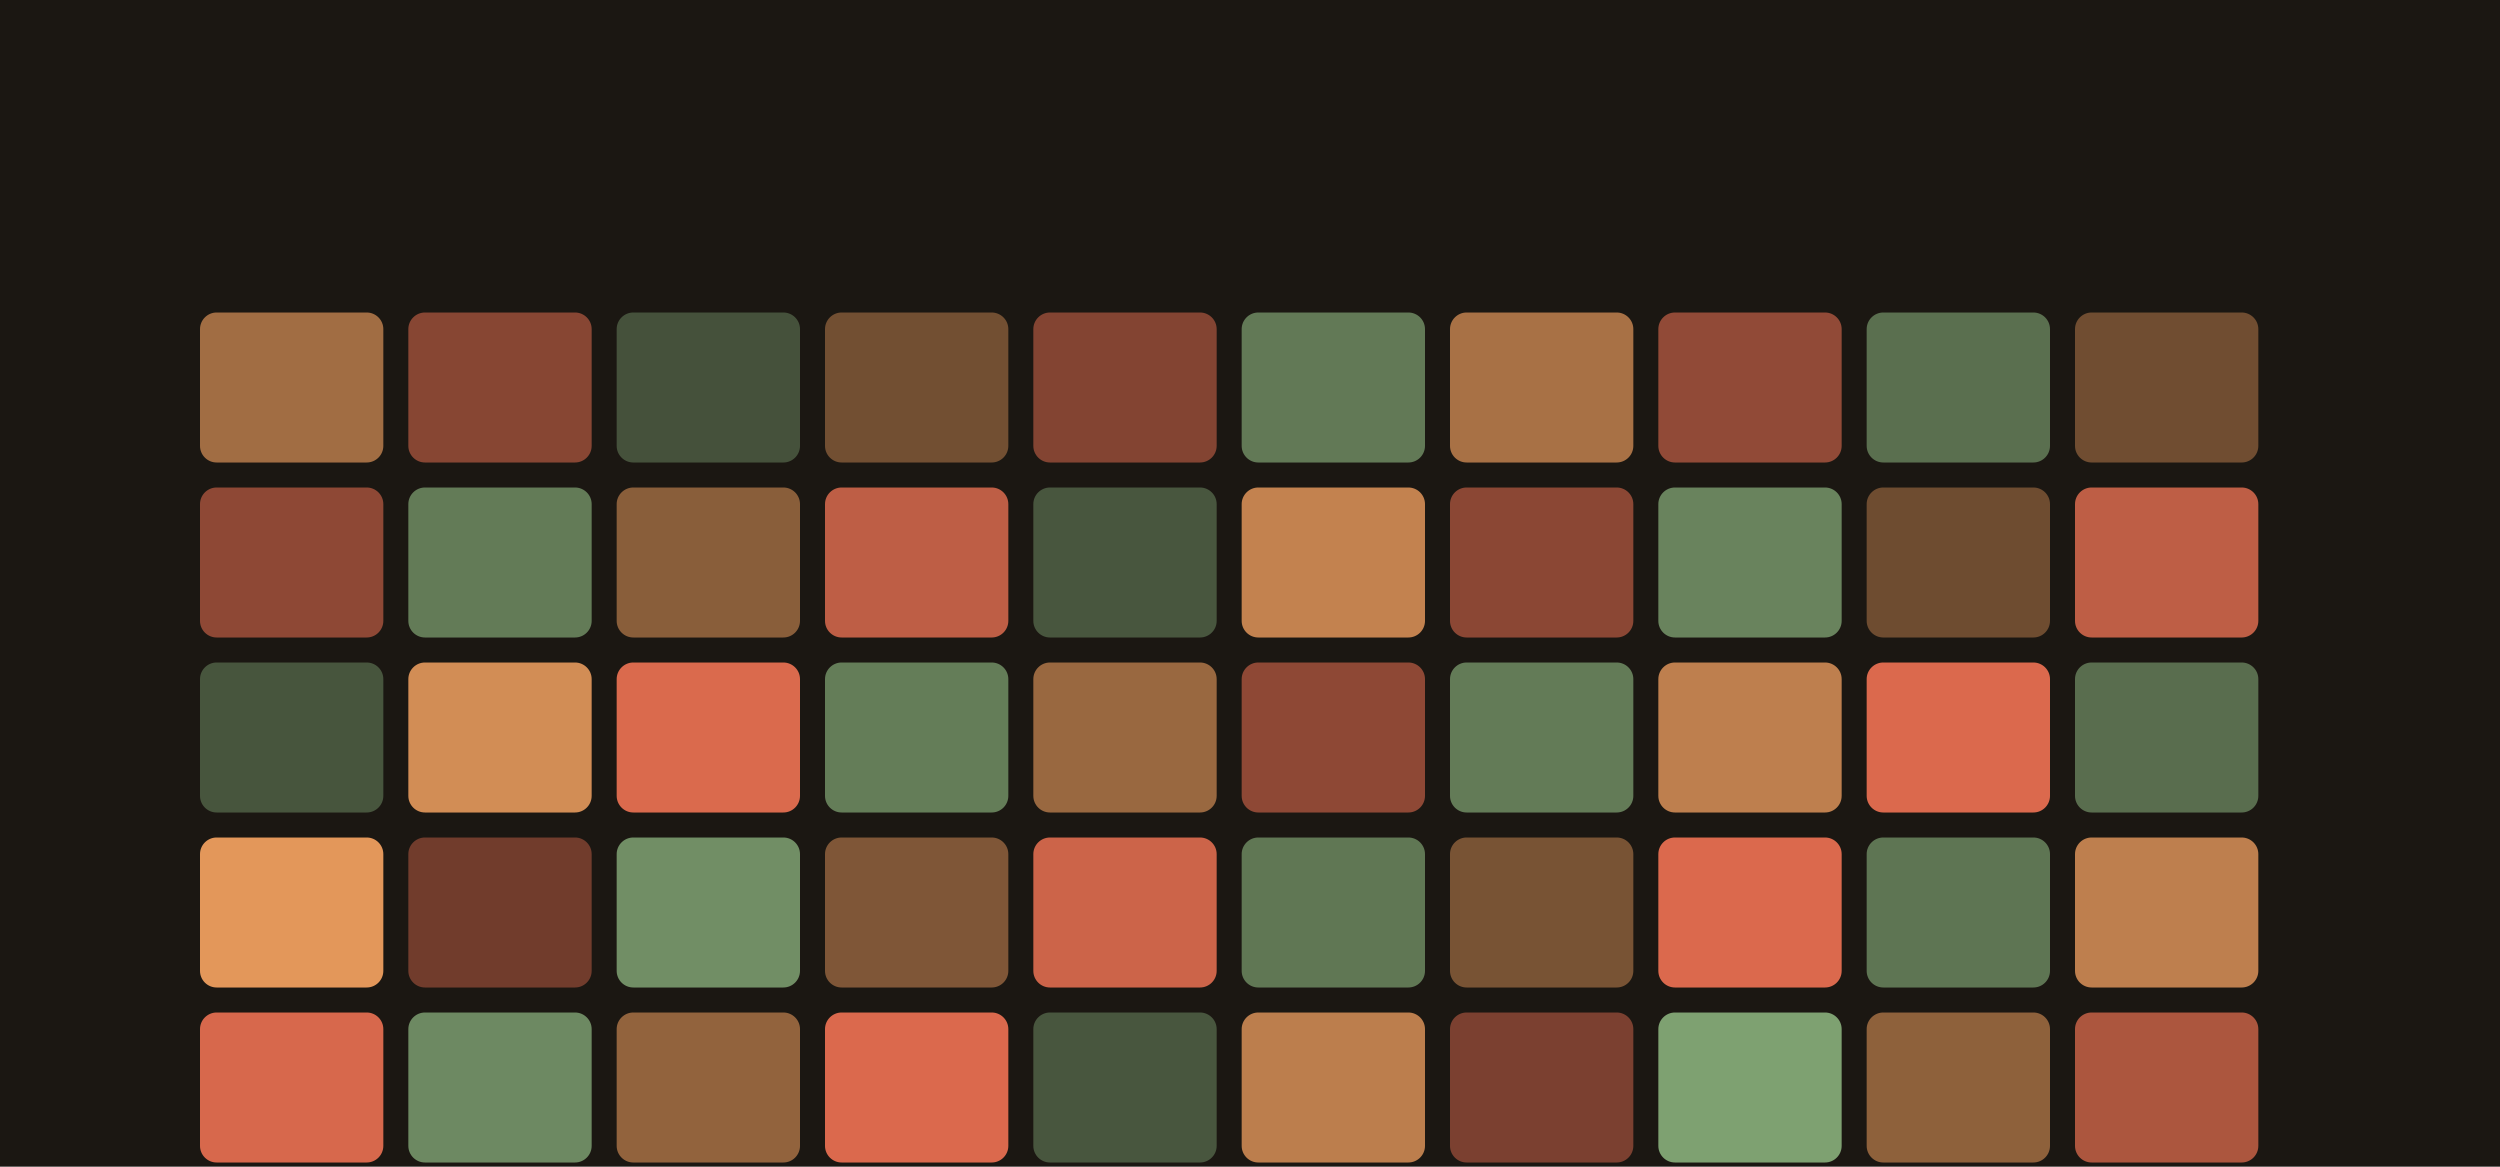
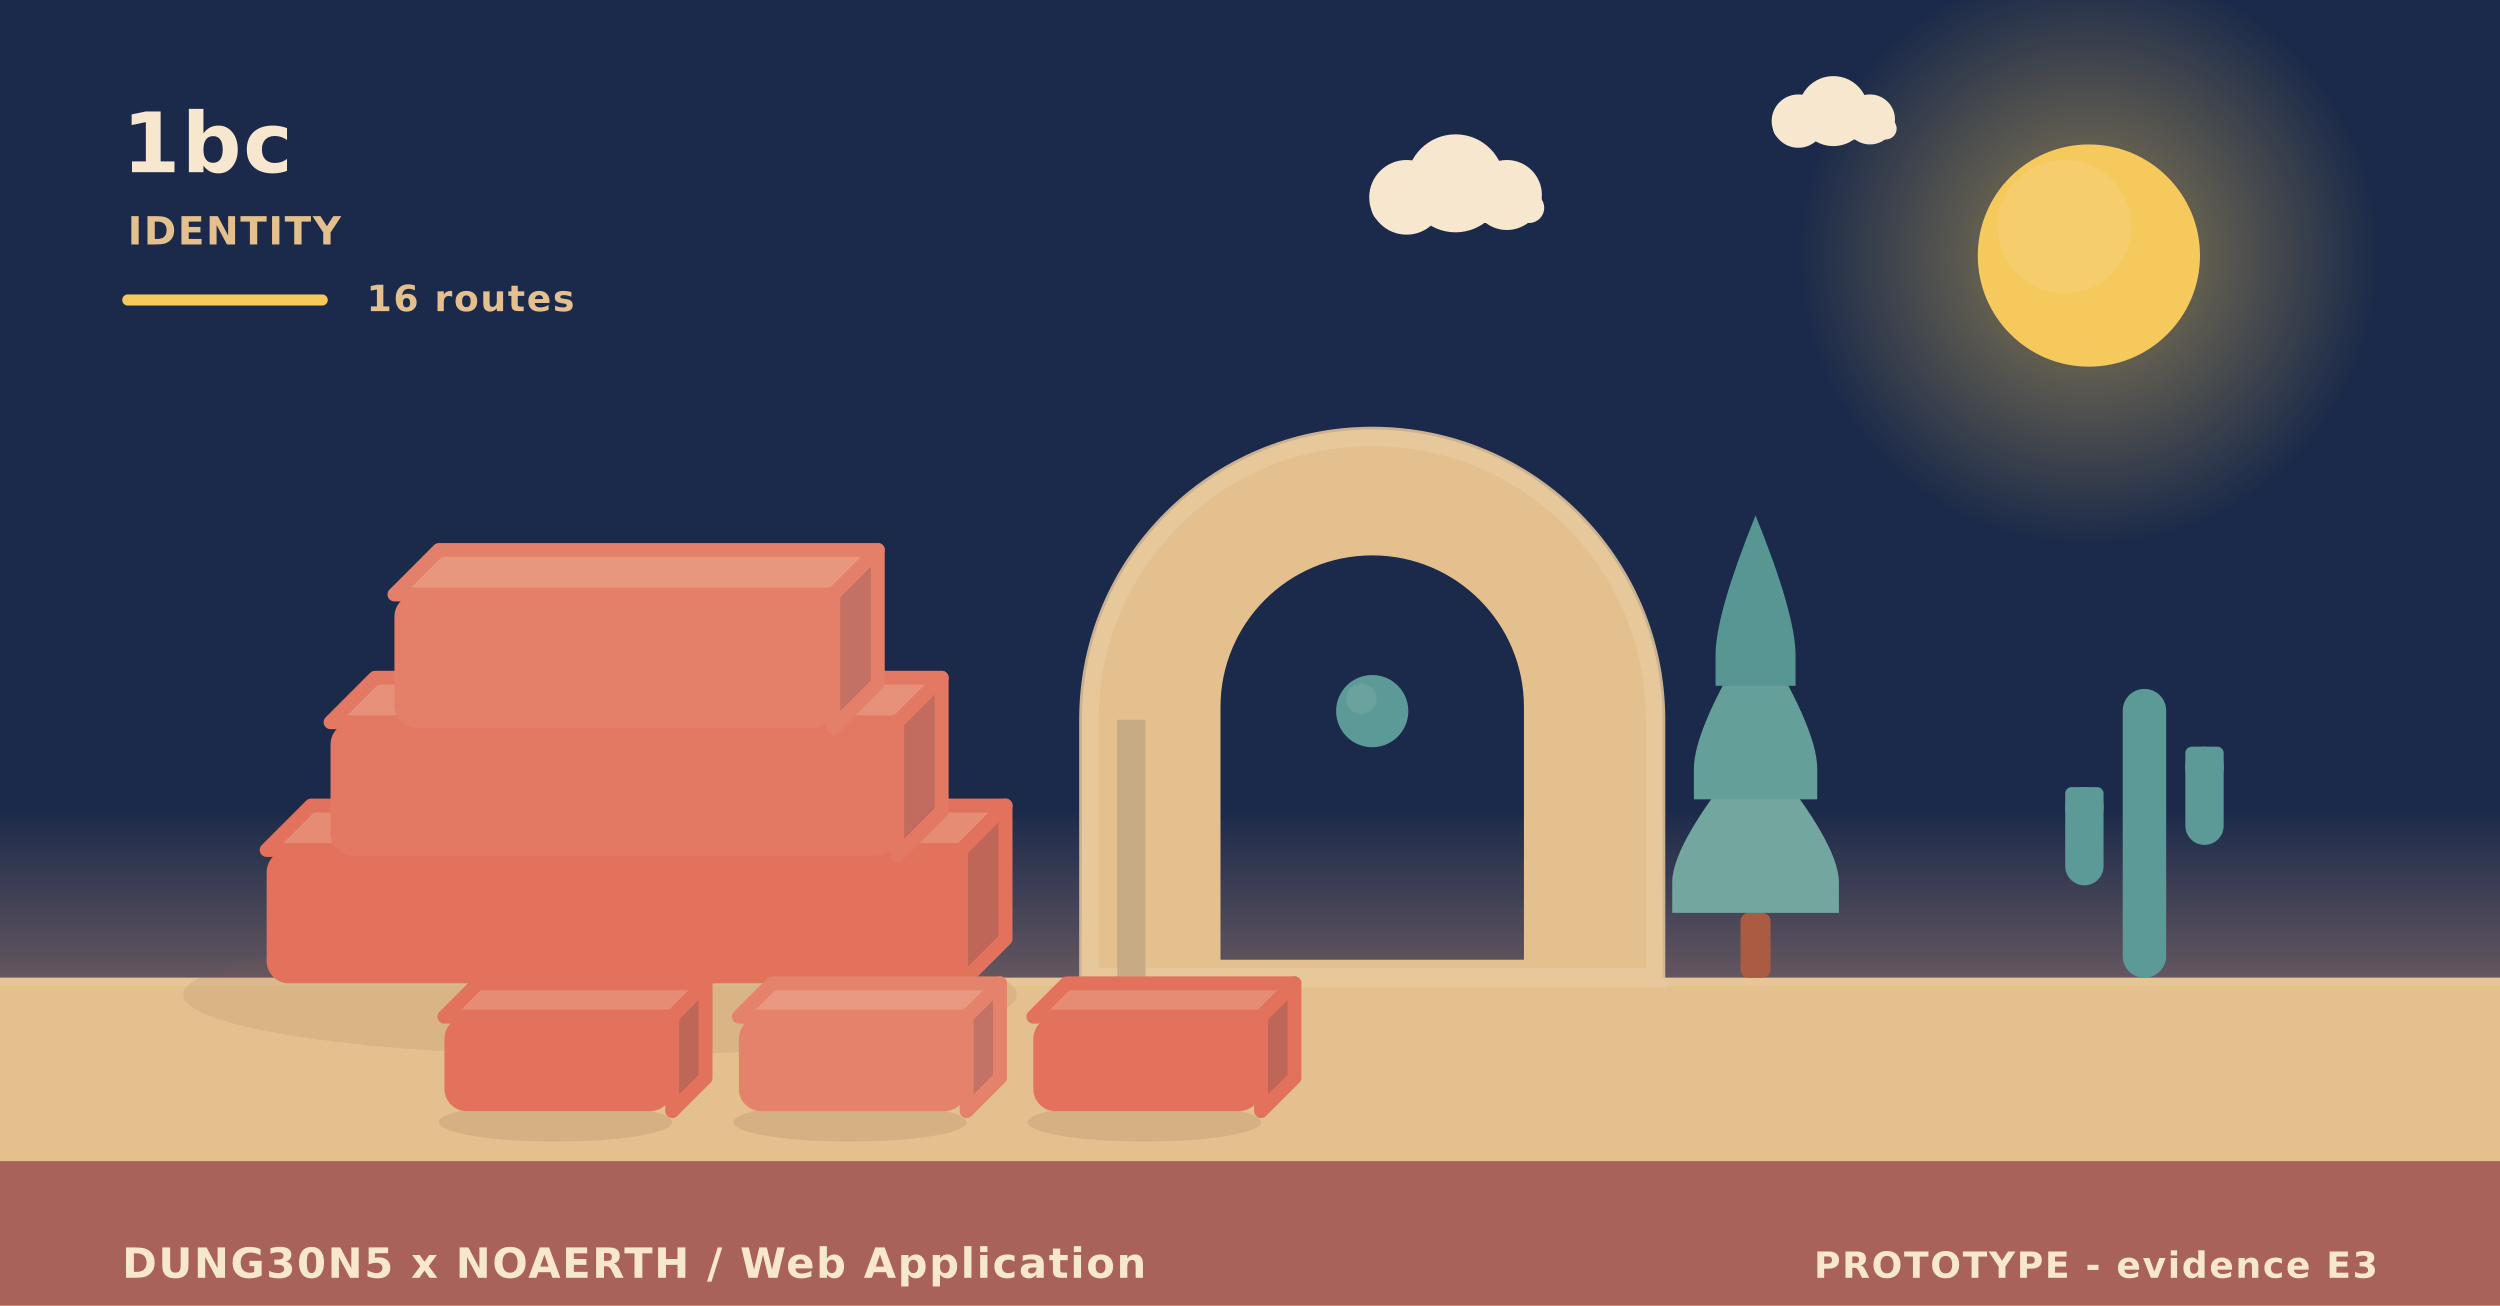
- <svg xmlns="http://www.w3.org/2000/svg" viewBox="0 0 1200 560" width="1200" height="560" role="img" aria-label="1bc hero">
-   <rect width="1200" height="560" fill="#1b1712" />
-   <defs>
-     <linearGradient id="gh" x1="0" y1="0" x2="1" y2="1">
-       <stop offset="0%" stop-color="#f4a261" />
-       <stop offset="100%" stop-color="#e76f51" />
-     </linearGradient>
-   </defs>
-   <rect x="96.00" y="150.00" width="88.00" height="72.00" rx="8.00" fill="#f4a261" opacity="0.62" />
-   <rect x="196.00" y="150.00" width="88.00" height="72.00" rx="8.00" fill="#e76f51" opacity="0.53" />
-   <rect x="296.00" y="150.00" width="88.00" height="72.00" rx="8.00" fill="#8ab17d" opacity="0.38" />
-   <rect x="396.00" y="150.00" width="88.00" height="72.00" rx="8.00" fill="#f4a261" opacity="0.40" />
-   <rect x="496.00" y="150.00" width="88.00" height="72.00" rx="8.00" fill="#e76f51" opacity="0.51" />
-   <rect x="596.00" y="150.00" width="88.00" height="72.00" rx="8.00" fill="#8ab17d" opacity="0.64" />
-   <rect x="696.00" y="150.00" width="88.00" height="72.00" rx="8.00" fill="#f4a261" opacity="0.65" />
-   <rect x="796.00" y="150.00" width="88.00" height="72.00" rx="8.00" fill="#e76f51" opacity="0.58" />
-   <rect x="896.00" y="150.00" width="88.00" height="72.00" rx="8.00" fill="#8ab17d" opacity="0.57" />
-   <rect x="996.00" y="150.00" width="88.00" height="72.00" rx="8.00" fill="#f4a261" opacity="0.39" />
-   <rect x="96.00" y="234.00" width="88.00" height="72.00" rx="8.00" fill="#e76f51" opacity="0.56" />
-   <rect x="196.00" y="234.00" width="88.00" height="72.00" rx="8.00" fill="#8ab17d" opacity="0.65" />
-   <rect x="296.00" y="234.00" width="88.00" height="72.00" rx="8.00" fill="#f4a261" opacity="0.51" />
-   <rect x="396.00" y="234.00" width="88.00" height="72.00" rx="8.00" fill="#e76f51" opacity="0.80" />
-   <rect x="496.00" y="234.00" width="88.00" height="72.00" rx="8.00" fill="#8ab17d" opacity="0.41" />
-   <rect x="596.00" y="234.00" width="88.00" height="72.00" rx="8.00" fill="#f4a261" opacity="0.77" />
-   <rect x="696.00" y="234.00" width="88.00" height="72.00" rx="8.00" fill="#e76f51" opacity="0.55" />
-   <rect x="796.00" y="234.00" width="88.00" height="72.00" rx="8.00" fill="#8ab17d" opacity="0.70" />
-   <rect x="896.00" y="234.00" width="88.00" height="72.00" rx="8.00" fill="#f4a261" opacity="0.38" />
-   <rect x="996.00" y="234.00" width="88.00" height="72.00" rx="8.00" fill="#e76f51" opacity="0.80" />
-   <rect x="96.00" y="318.00" width="88.00" height="72.00" rx="8.00" fill="#8ab17d" opacity="0.40" />
-   <rect x="196.00" y="318.00" width="88.00" height="72.00" rx="8.00" fill="#f4a261" opacity="0.84" />
-   <rect x="296.00" y="318.00" width="88.00" height="72.00" rx="8.00" fill="#e76f51" opacity="0.93" />
-   <rect x="396.00" y="318.00" width="88.00" height="72.00" rx="8.00" fill="#8ab17d" opacity="0.66" />
-   <rect x="496.00" y="318.00" width="88.00" height="72.00" rx="8.00" fill="#f4a261" opacity="0.58" />
-   <rect x="596.00" y="318.00" width="88.00" height="72.00" rx="8.00" fill="#e76f51" opacity="0.56" />
-   <rect x="696.00" y="318.00" width="88.00" height="72.00" rx="8.00" fill="#8ab17d" opacity="0.65" />
-   <rect x="796.00" y="318.00" width="88.00" height="72.00" rx="8.00" fill="#f4a261" opacity="0.75" />
-   <rect x="896.00" y="318.00" width="88.00" height="72.00" rx="8.00" fill="#e76f51" opacity="0.94" />
-   <rect x="996.00" y="318.00" width="88.00" height="72.00" rx="8.00" fill="#8ab17d" opacity="0.56" />
-   <rect x="96.00" y="402.00" width="88.00" height="72.00" rx="8.00" fill="#f4a261" opacity="0.92" />
-   <rect x="196.00" y="402.00" width="88.00" height="72.00" rx="8.00" fill="#e76f51" opacity="0.42" />
-   <rect x="296.00" y="402.00" width="88.00" height="72.00" rx="8.00" fill="#8ab17d" opacity="0.77" />
-   <rect x="396.00" y="402.00" width="88.00" height="72.00" rx="8.00" fill="#f4a261" opacity="0.46" />
-   <rect x="496.00" y="402.00" width="88.00" height="72.00" rx="8.00" fill="#e76f51" opacity="0.87" />
-   <rect x="596.00" y="402.00" width="88.00" height="72.00" rx="8.00" fill="#8ab17d" opacity="0.62" />
-   <rect x="696.00" y="402.00" width="88.00" height="72.00" rx="8.00" fill="#f4a261" opacity="0.43" />
-   <rect x="796.00" y="402.00" width="88.00" height="72.00" rx="8.00" fill="#e76f51" opacity="0.94" />
-   <rect x="896.00" y="402.00" width="88.00" height="72.00" rx="8.00" fill="#8ab17d" opacity="0.61" />
-   <rect x="996.00" y="402.00" width="88.00" height="72.00" rx="8.00" fill="#f4a261" opacity="0.75" />
-   <rect x="96.00" y="486.00" width="88.00" height="72.00" rx="8.00" fill="#e76f51" opacity="0.92" />
-   <rect x="196.00" y="486.00" width="88.00" height="72.00" rx="8.00" fill="#8ab17d" opacity="0.74" />
-   <rect x="296.00" y="486.00" width="88.00" height="72.00" rx="8.00" fill="#f4a261" opacity="0.55" />
-   <rect x="396.00" y="486.00" width="88.00" height="72.00" rx="8.00" fill="#e76f51" opacity="0.94" />
-   <rect x="496.00" y="486.00" width="88.00" height="72.00" rx="8.00" fill="#8ab17d" opacity="0.41" />
-   <rect x="596.00" y="486.00" width="88.00" height="72.00" rx="8.00" fill="#f4a261" opacity="0.74" />
-   <rect x="696.00" y="486.00" width="88.00" height="72.00" rx="8.00" fill="#e76f51" opacity="0.47" />
-   <rect x="796.00" y="486.00" width="88.00" height="72.00" rx="8.00" fill="#8ab17d" opacity="0.89" />
-   <rect x="896.00" y="486.00" width="88.00" height="72.00" rx="8.00" fill="#f4a261" opacity="0.53" />
-   <rect x="996.00" y="486.00" width="88.00" height="72.00" rx="8.00" fill="#e76f51" opacity="0.71" />
+ <svg xmlns="http://www.w3.org/2000/svg" width="900" height="470" viewBox="0 0 900 470" role="img" aria-label="1bc - identity">
+   <linearGradient id="skyh" x1="0" y1="0" x2="0" y2="1">
+     <stop offset="0" stop-color="#1b2a4a" />
+     <stop offset="0.62" stop-color="#1b2a4a" />
+     <stop offset="1" stop-color="#f3ad8a" />
+   </linearGradient>
+   <rect width="900" height="470" fill="url(#skyh)" />
+   <radialGradient id="sunh">
+     <stop offset="0.35" stop-color="#f5c95c" stop-opacity="0.34" />
+     <stop offset="1" stop-color="#f5c95c" stop-opacity="0" />
+   </radialGradient>
+   <circle cx="752" cy="92" r="104" fill="url(#sunh)" />
+   <circle cx="752" cy="92" r="40" fill="#f5c95c" />
+   <circle cx="743.2" cy="81.6" r="24" fill="#f5d27e" opacity="0.5" />
+   <g>
+     <circle cx="524" cy="66" r="17.64" fill="#f6e7ce" />
+     <circle cx="506.36" cy="71.04" r="13.44" fill="#f6e7ce" />
+     <circle cx="542.48" cy="70.2" r="12.6" fill="#f6e7ce" />
+     <rect x="493.76" y="69.36" width="62.16" height="10.92" rx="5.46" fill="#f6e7ce" />
+   </g>
+   <g>
+     <circle cx="660" cy="40" r="12.6" fill="#f6e7ce" />
+     <circle cx="647.4" cy="43.6" r="9.6" fill="#f6e7ce" />
+     <circle cx="673.2" cy="43" r="9" fill="#f6e7ce" />
+     <rect x="638.4" y="42.4" width="44.4" height="7.8" rx="3.9" fill="#f6e7ce" />
+   </g>
+   <rect x="0" y="352" width="900" height="118" fill="#e3c08d" />
+   <rect x="0" y="352" width="900" height="3" fill="#e6c596" />
+   <text x="44" y="62" font-family="Verdana,DejaVu Sans,sans-serif" font-size="30" font-weight="700" letter-spacing="0.6" fill="#f6e7ce" text-anchor="start">1bc</text>
+   <text x="46" y="88" font-family="Verdana,DejaVu Sans,sans-serif" font-size="14" font-weight="700" letter-spacing="0.6" fill="#e3c08d" text-anchor="start">IDENTITY</text>
+   <rect x="44" y="106" width="74" height="4" rx="2" fill="#f5c95c" />
+   <text x="132" y="112" font-family="Verdana,DejaVu Sans,sans-serif" font-size="13" font-weight="700" letter-spacing="0.6" fill="#e3c08d" text-anchor="start">16 routes</text>
+   <ellipse cx="216" cy="358" rx="150" ry="22" fill="rgba(138,90,68,0.11)" />
+   <path d="M96,306 L346,306 L362,290 L112,290 Z" fill="#e68c74" stroke="#e2725b" stroke-width="5" stroke-linejoin="round" />
+   <path d="M346,306 L362,290 L362,338 L346,354 Z" fill="#c06658" stroke="#e2725b" stroke-width="5" stroke-linejoin="round" />
+   <rect x="96" y="306" width="250" height="48" rx="8" fill="#e2725b" />
+   <path d="M119,260 L323,260 L339,244 L135,244 Z" fill="#e7917a" stroke="#e37962" stroke-width="5" stroke-linejoin="round" />
+   <path d="M323,260 L339,244 L339,292 L323,308 Z" fill="#c16c5e" stroke="#e37962" stroke-width="5" stroke-linejoin="round" />
+   <rect x="119" y="260" width="204" height="48" rx="8" fill="#e37962" />
+   <path d="M142,214 L300,214 L316,198 L158,198 Z" fill="#e8977f" stroke="#e48069" stroke-width="5" stroke-linejoin="round" />
+   <path d="M300,214 L316,198 L316,246 L300,262 Z" fill="#c27164" stroke="#e48069" stroke-width="5" stroke-linejoin="round" />
+   <rect x="142" y="214" width="158" height="48" rx="8" fill="#e48069" />
+   <path d="M392,352 L392,259.12 A102,102 0 0 1 596,259.12 L596,352 Z M436.88,348 L436.88,254.55 A57.12,57.12 0 0 1 551.12,254.55 L551.12,348 Z" fill="#e3c08d" fill-rule="evenodd" stroke="#e3c08d" stroke-width="5" stroke-linejoin="round" />
+   <path d="M392,352 L392,259.12 A102,102 0 0 1 596,259.12 L596,352 Z" fill="none" stroke="#e8c99d" stroke-width="7" stroke-linecap="round" opacity="0.85" />
+   <rect x="402.2" y="259.12" width="10.2" height="92.88" fill="#c7ab84" />
+   <circle cx="494" cy="256" r="13" fill="#5b9a97" />
+   <circle cx="490.1" cy="251.58" r="5.46" fill="#7aa9a2" opacity="0.55" />
+   <rect x="626.6" y="328.64" width="10.8" height="23.36" rx="3" fill="#ac5b43" />
+   <path d="M632,267.32 Q602,302.89 602,317.6 Q602,328.64 602,328.64 L662,328.64 Q662,328.64 662,317.6 Q662,302.89 632,267.32 Z" fill="#74a6a0" />
+   <path d="M632,226.44 Q609.8,262.01 609.8,276.72 Q609.8,287.76 609.8,287.76 L654.2,287.76 Q654.2,287.76 654.2,276.72 Q654.2,262.01 632,226.44 Z" fill="#649f9a" />
+   <path d="M632,185.56 Q617.6,221.13 617.6,235.84 Q617.6,246.88 617.6,246.88 L646.4,246.88 Q646.4,246.88 646.4,235.84 Q646.4,221.13 632,185.56 Z" fill="#589694" />
+   <rect x="764.18" y="248" width="15.64" height="104" rx="7.82" fill="#5b9a97" />
+   <rect x="743.48" y="283.36" width="13.8" height="35.36" rx="6.9" fill="#5b9a97" />
+   <rect x="743.48" y="283.36" width="13.8" height="10.4" rx="2.3" fill="#5b9a97" />
+   <rect x="786.72" y="268.8" width="13.8" height="35.36" rx="6.9" fill="#5b9a97" />
+   <rect x="786.72" y="268.8" width="13.8" height="10.4" rx="2.3" fill="#5b9a97" />
+   <ellipse cx="200" cy="404" rx="42" ry="7" fill="rgba(138,90,68,0.15)" />
+   <path d="M160,366 L242,366 L254,354 L172,354 Z" fill="#e68c74" stroke="#e2725b" stroke-width="5" stroke-linejoin="round" />
+   <path d="M242,366 L254,354 L254,388 L242,400 Z" fill="#c06658" stroke="#e2725b" stroke-width="5" stroke-linejoin="round" />
+   <rect x="160" y="366" width="82" height="34" rx="8" fill="#e2725b" />
+   <ellipse cx="306" cy="404" rx="42" ry="7" fill="rgba(138,90,68,0.15)" />
+   <path d="M266,366 L348,366 L360,354 L278,354 Z" fill="#e99881" stroke="#e5826b" stroke-width="5" stroke-linejoin="round" />
+   <path d="M348,366 L360,354 L360,388 L348,400 Z" fill="#c37365" stroke="#e5826b" stroke-width="5" stroke-linejoin="round" />
+   <rect x="266" y="366" width="82" height="34" rx="8" fill="#e5826b" />
+   <ellipse cx="412" cy="404" rx="42" ry="7" fill="rgba(138,90,68,0.15)" />
+   <path d="M372,366 L454,366 L466,354 L384,354 Z" fill="#e68c74" stroke="#e2725b" stroke-width="5" stroke-linejoin="round" />
+   <path d="M454,366 L466,354 L466,388 L454,400 Z" fill="#c06658" stroke="#e2725b" stroke-width="5" stroke-linejoin="round" />
+   <rect x="372" y="366" width="82" height="34" rx="8" fill="#e2725b" />
+   <rect x="0" y="418" width="900" height="52" rx="0" fill="#a65c56" opacity="0.94" />
+   <text x="44" y="460" font-family="Verdana,DejaVu Sans,sans-serif" font-size="15" font-weight="700" letter-spacing="0.6" fill="#f6e7ce" text-anchor="start">DUNG30N5 x NOAERTH  /  Web Application</text>
+   <text x="856" y="460" font-family="Verdana,DejaVu Sans,sans-serif" font-size="13" font-weight="700" letter-spacing="0.6" fill="#f6e7ce" text-anchor="end">PROTOTYPE  -  evidence E3</text>
</svg>
